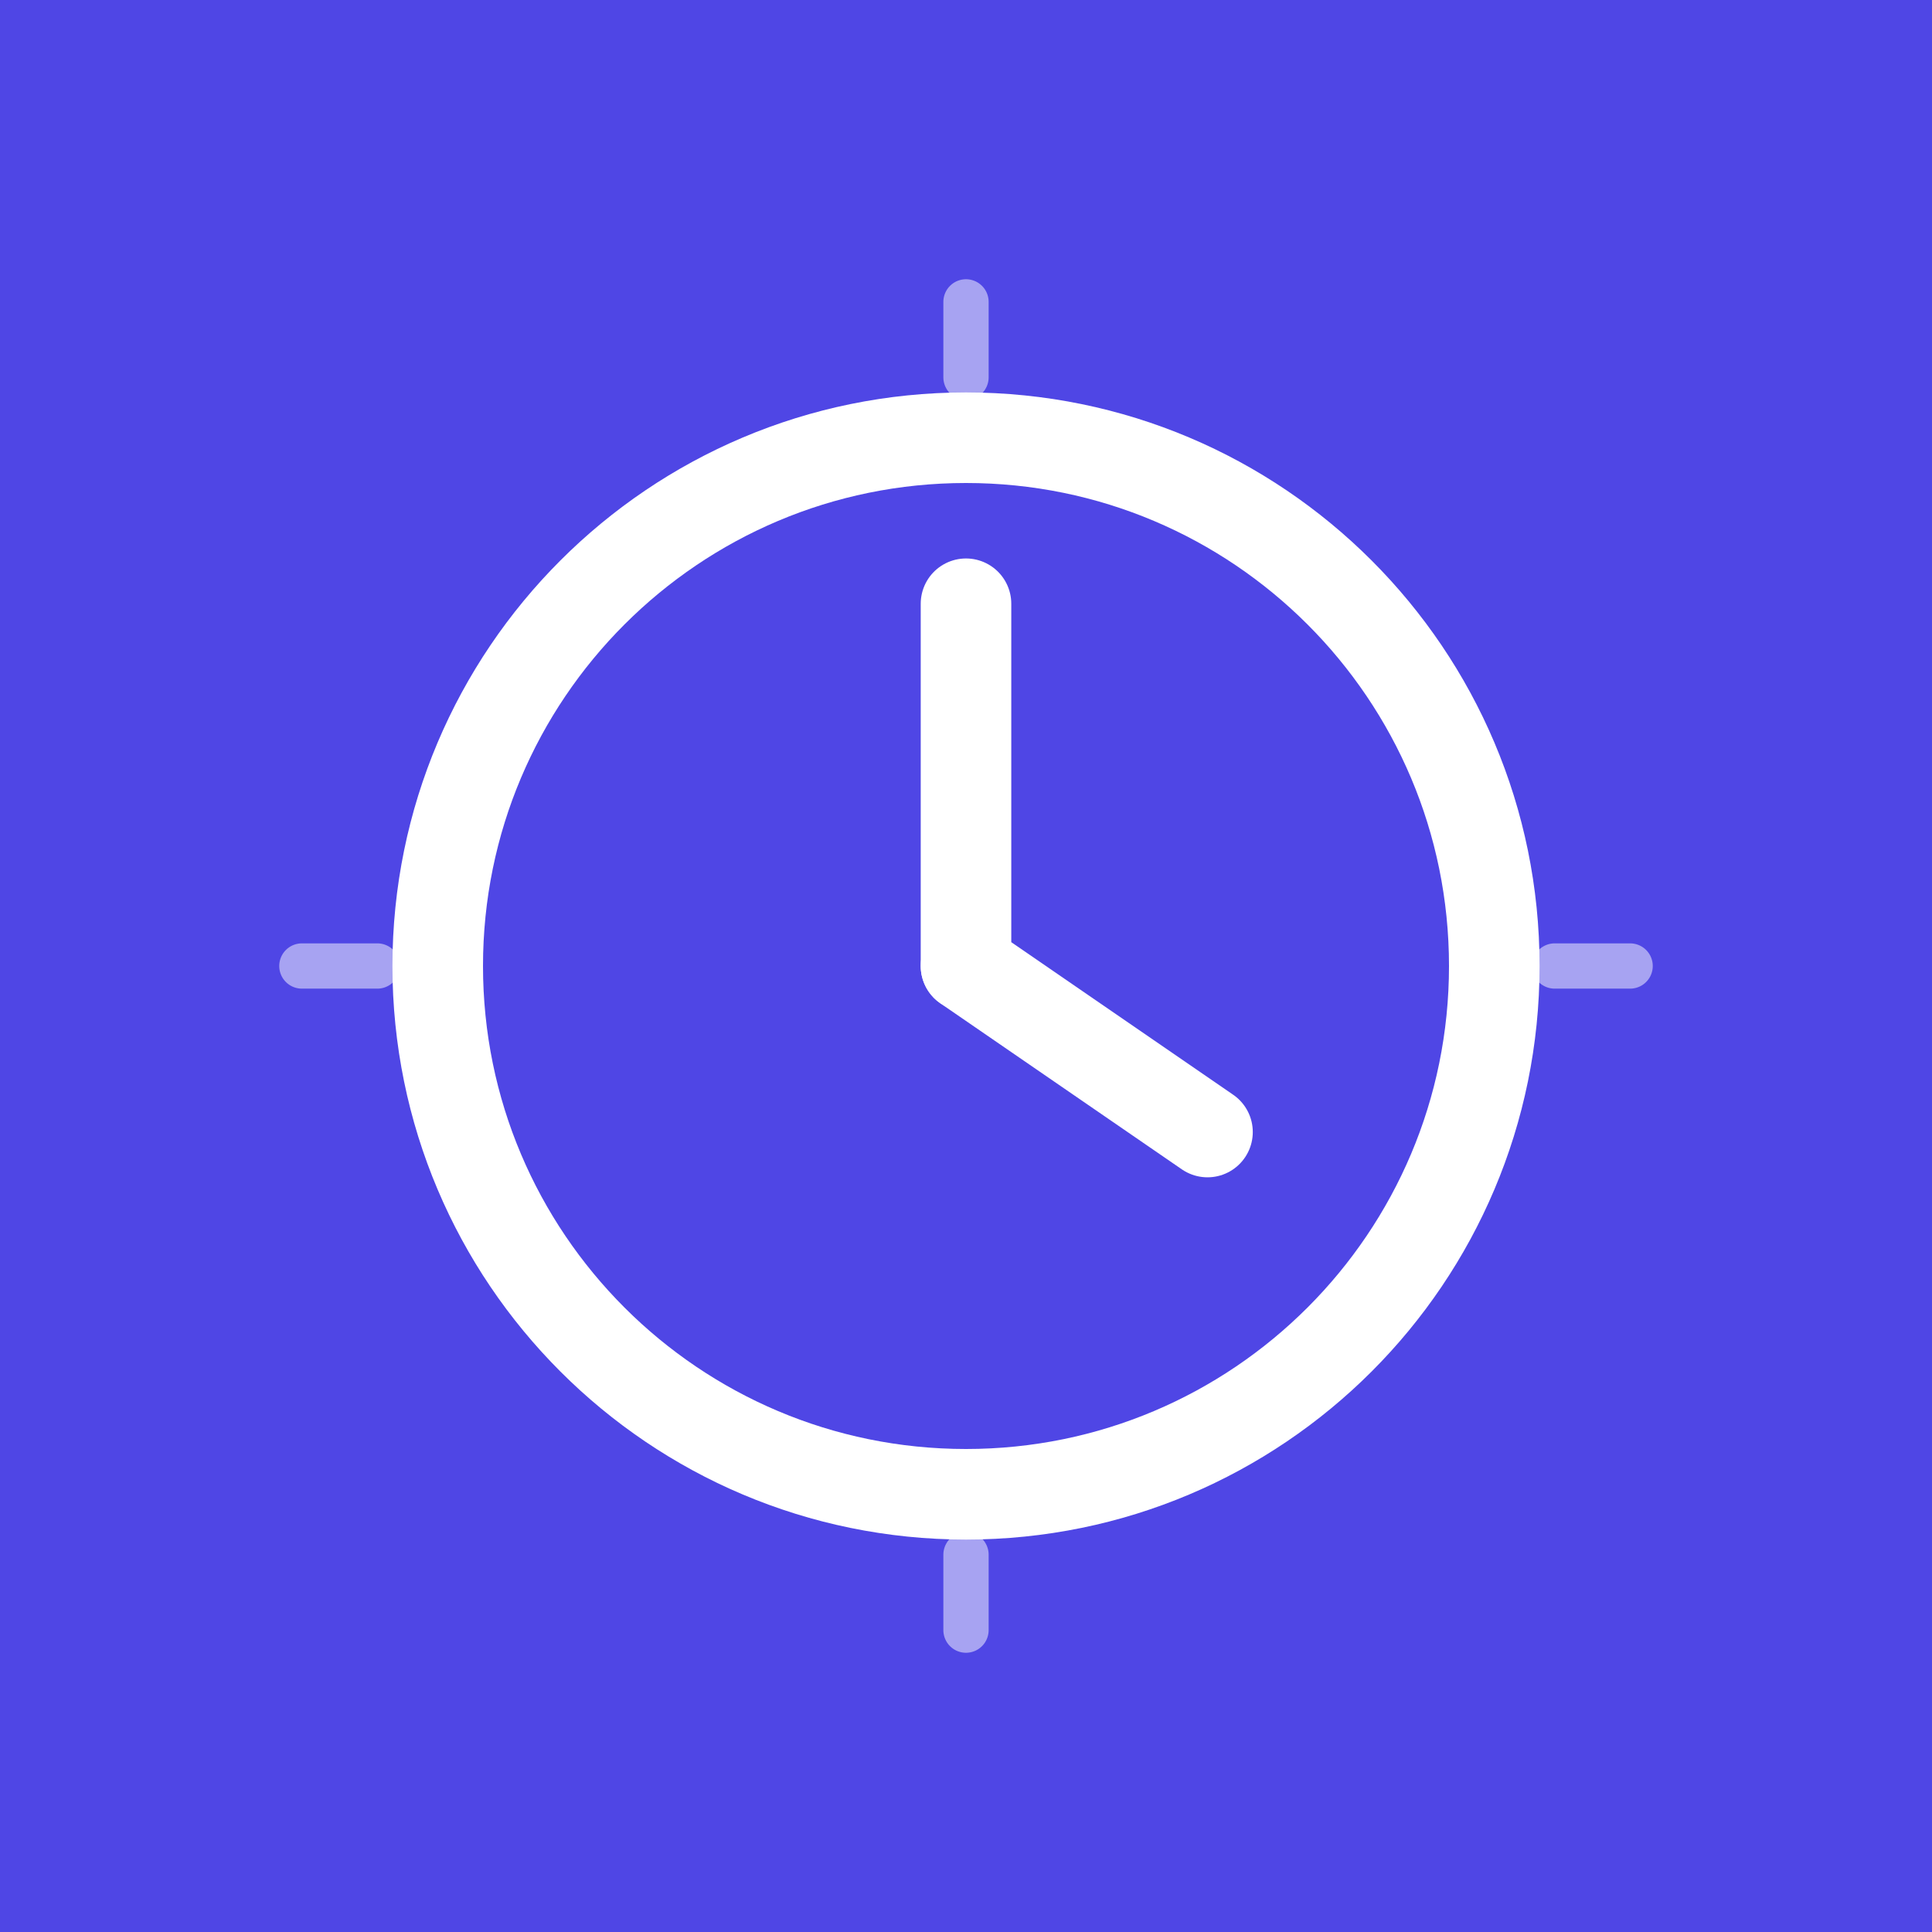
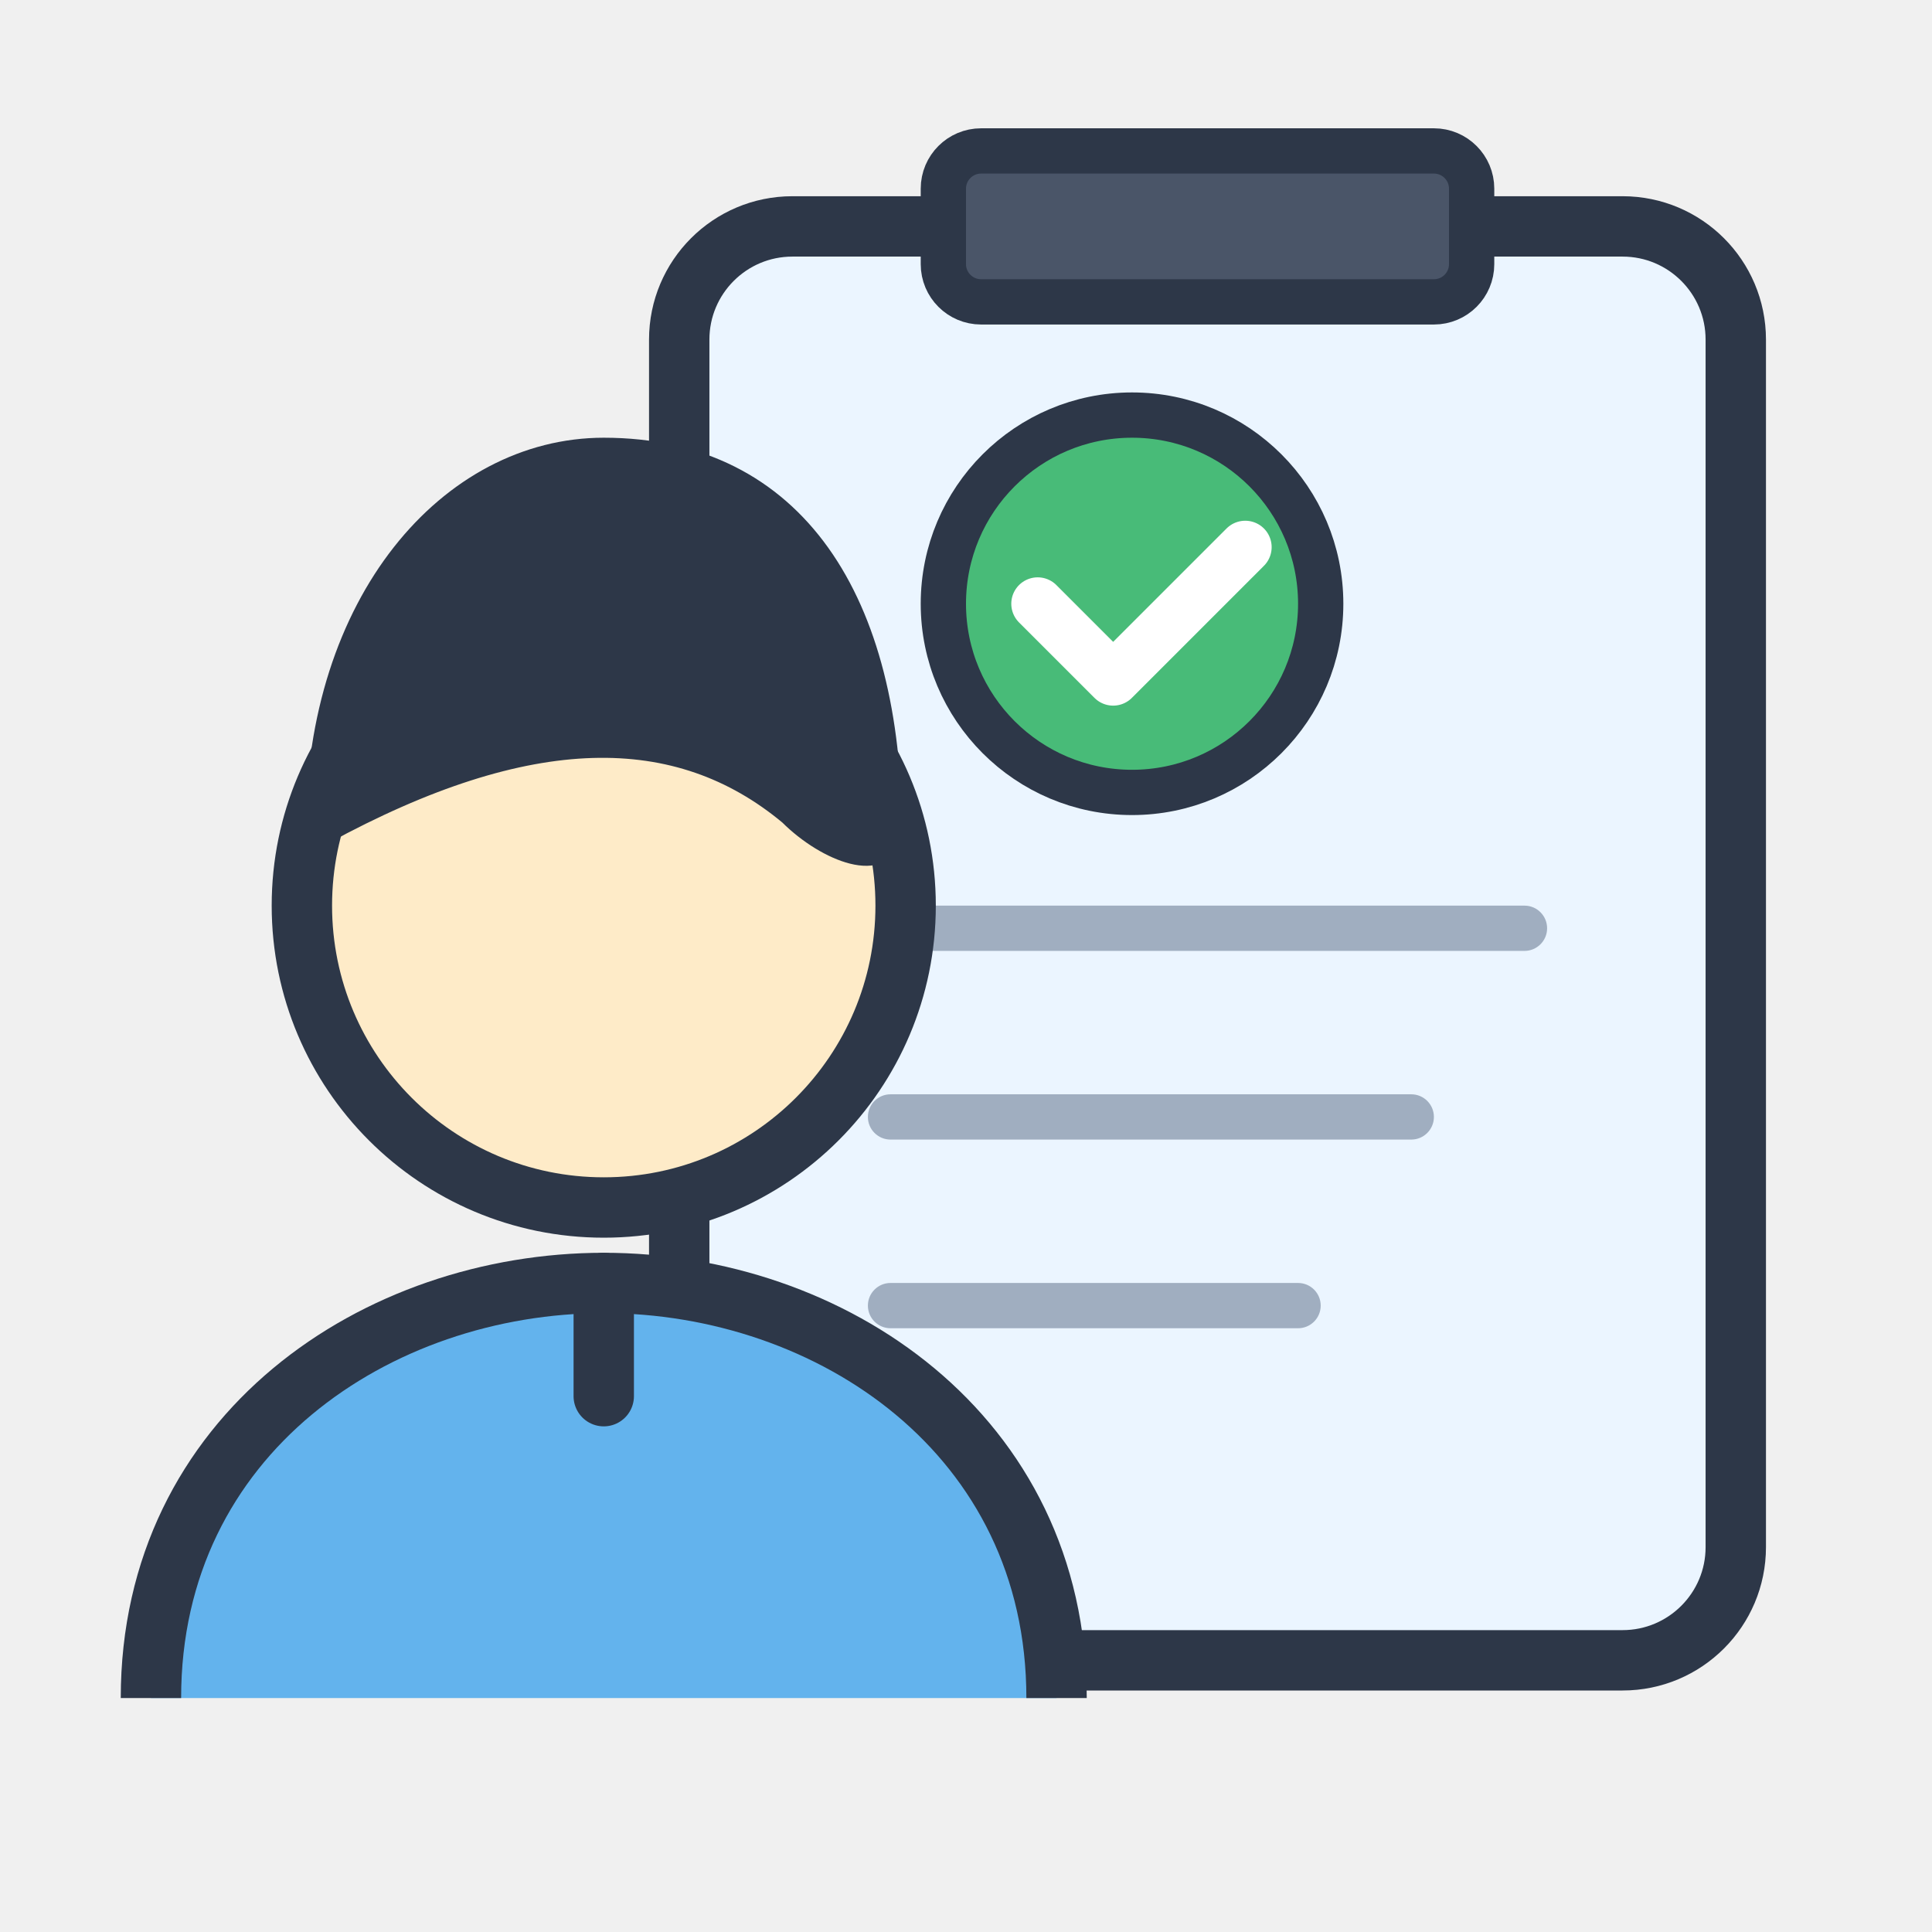
- <svg xmlns="http://www.w3.org/2000/svg" width="512" height="512" viewBox="0 0 512 512">
-   <rect width="512" height="512" fill="#4F46E5" />
-   <circle cx="256" cy="256" r="140" stroke="#FFFFFF" stroke-width="24" fill="none" />
-   <path d="M256 160V256L320 300" stroke="#FFFFFF" stroke-width="24" stroke-linecap="round" stroke-linejoin="round" fill="none" />
-   <circle cx="256" cy="256" r="12" fill="#FFFFFF" />
-   <path d="M256 80V100M256 412V432M432 256H412M100 256H80" stroke="#FFFFFF" stroke-width="12" stroke-linecap="round" opacity="0.5" fill="none" />
+ <svg xmlns="http://www.w3.org/2000/svg" width="512" height="512" viewBox="0 0 512 512" fill="none">
+   <rect x="180" y="60" width="280" height="380" rx="30" fill="#EBF5FF" stroke="#2D3748" stroke-width="16" />
+   <rect x="250" y="40" width="140" height="40" rx="10" fill="#4A5568" stroke="#2D3748" stroke-width="12" />
+   <rect x="230" y="240" width="180" height="12" rx="6" fill="#A0AEC0" />
+   <rect x="230" y="290" width="150" height="12" rx="6" fill="#A0AEC0" />
+   <rect x="230" y="340" width="120" height="12" rx="6" fill="#A0AEC0" />
+   <circle cx="300" cy="160" r="50" fill="#48BB78" stroke="#2D3748" stroke-width="12" />
+   <path d="M275 160L295 180L330 145" stroke="white" stroke-width="14" stroke-linecap="round" stroke-linejoin="round" />
+   <path d="M40 450C40 380 100 340 160 340C220 340 280 380 280 450" fill="#63B3ED" stroke="#2D3748" stroke-width="16" stroke-linejoin="round" />
+   <path d="M160 340V370" stroke="#2D3748" stroke-width="16" stroke-linecap="round" />
+   <circle cx="160" cy="240" r="80" fill="#FEEBC8" stroke="#2D3748" stroke-width="16" />
+   <path d="M85 220C85 160 120 120 160 120C210 120 235 160 235 220C235 230 220 225 210 215C180 190 140 190 85 220Z" fill="#2D3748" stroke="#2D3748" stroke-width="8" />
</svg>
